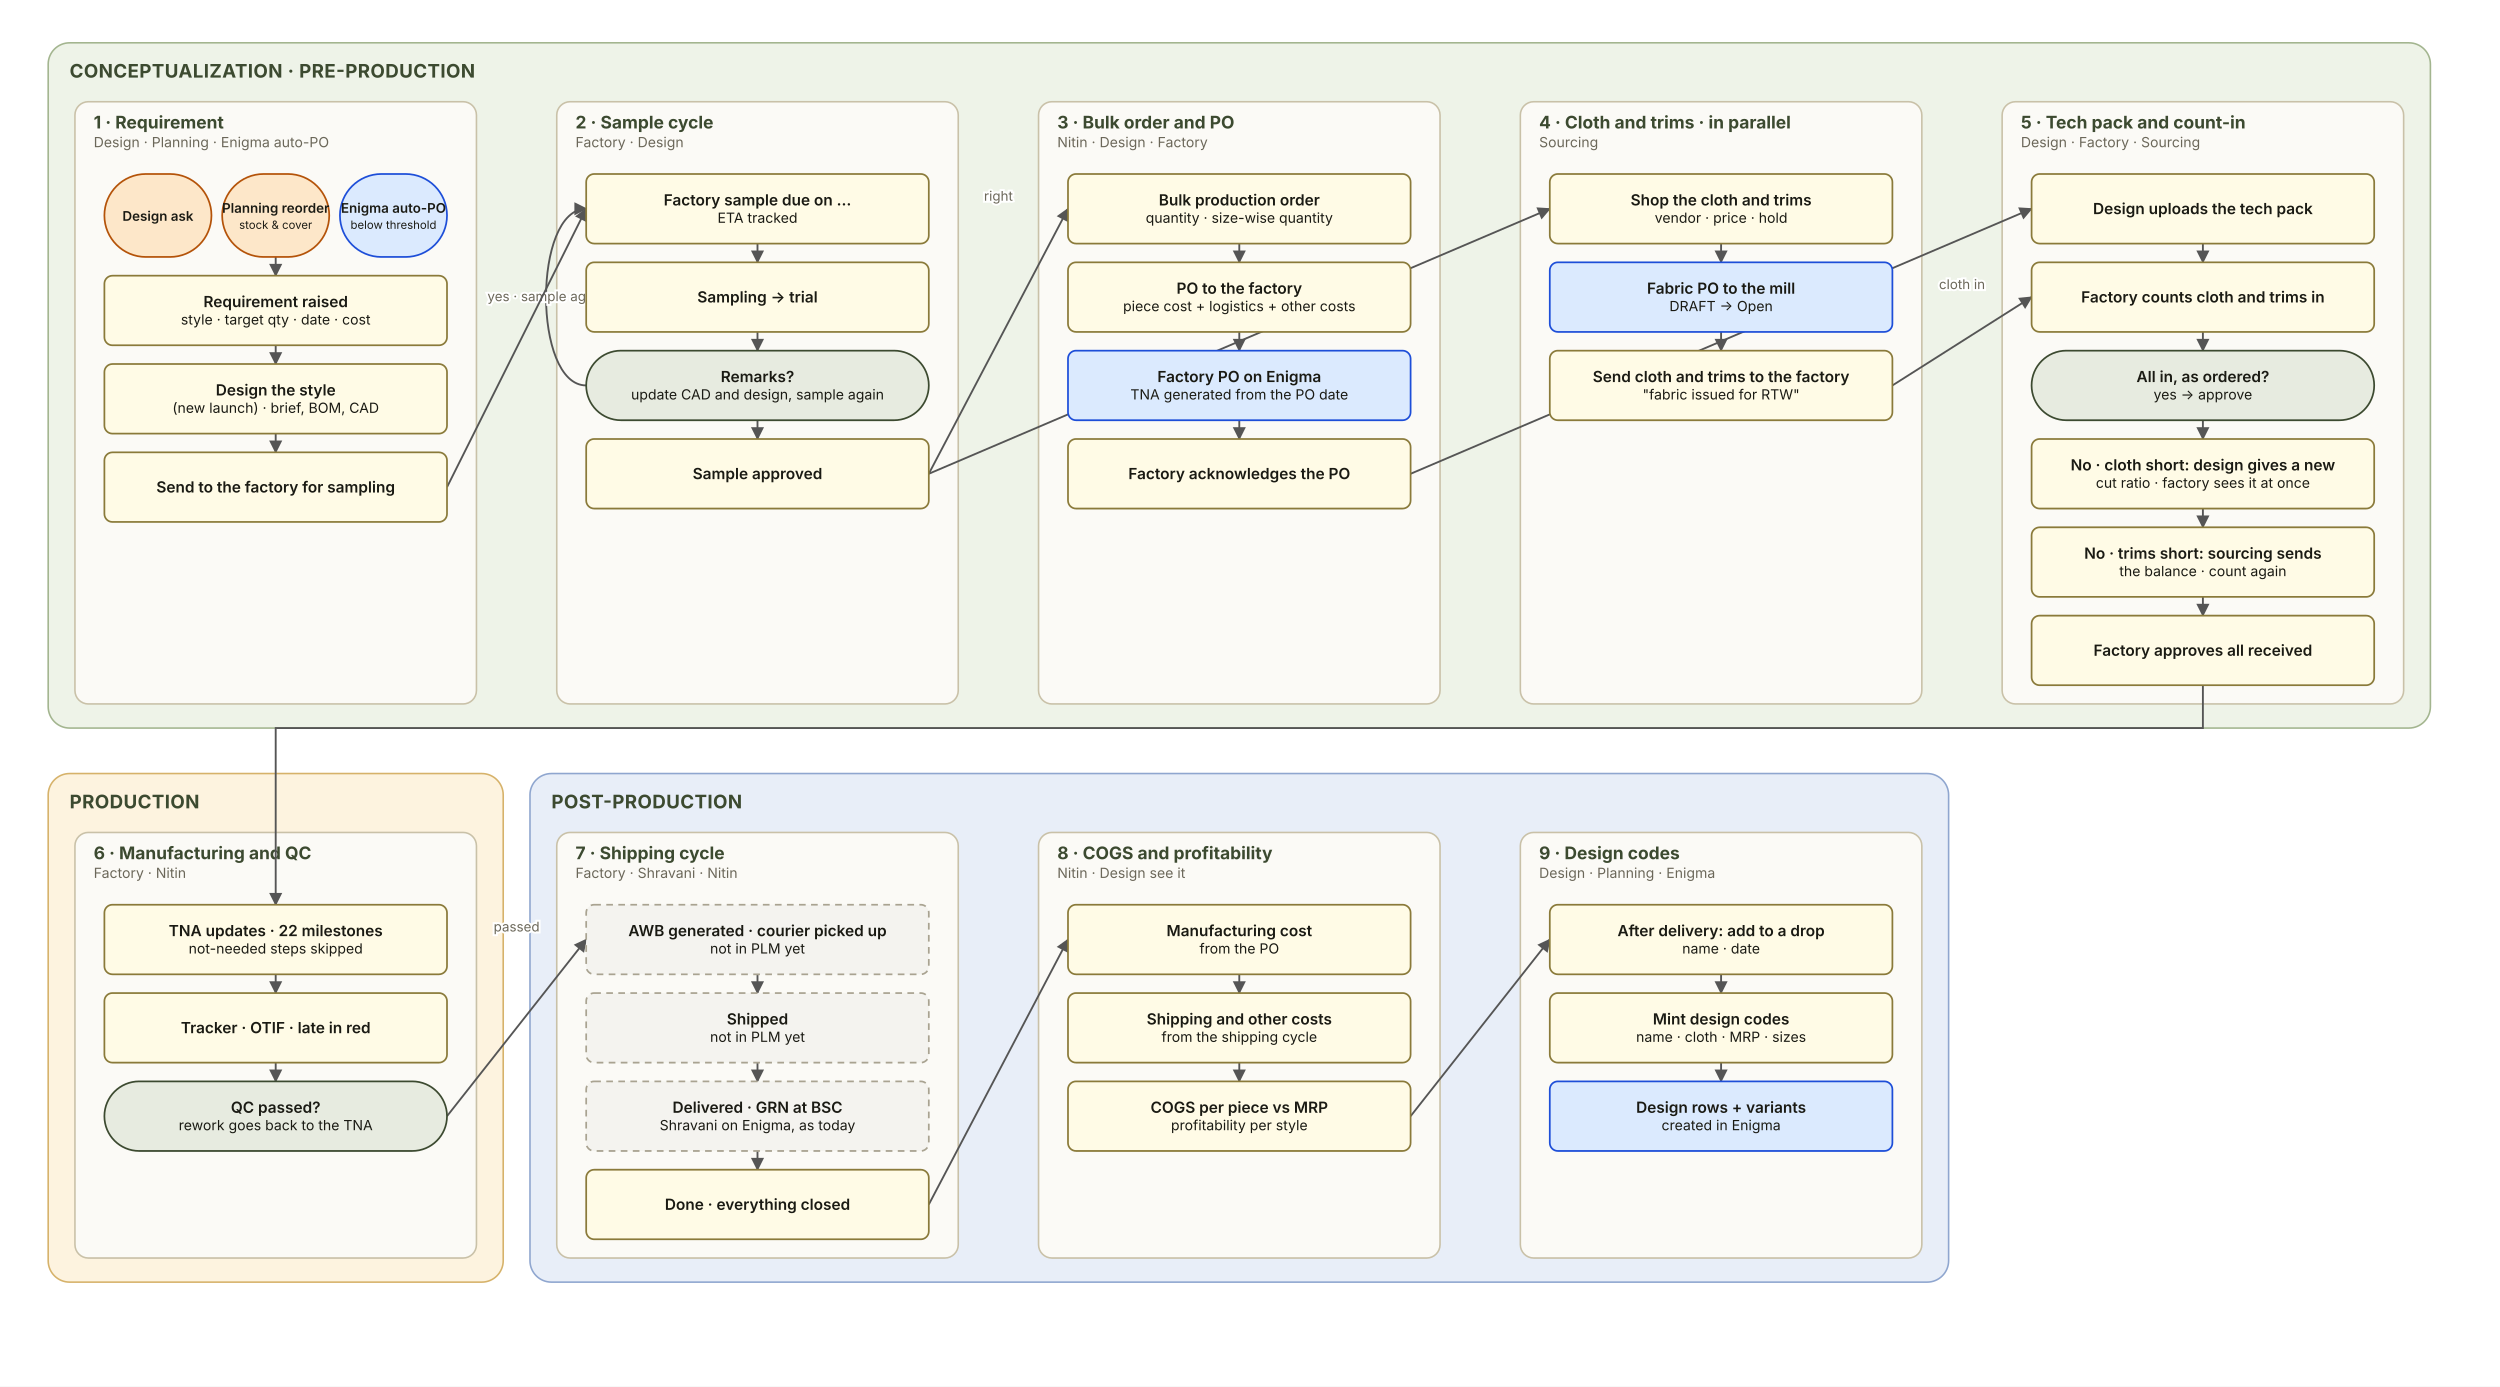
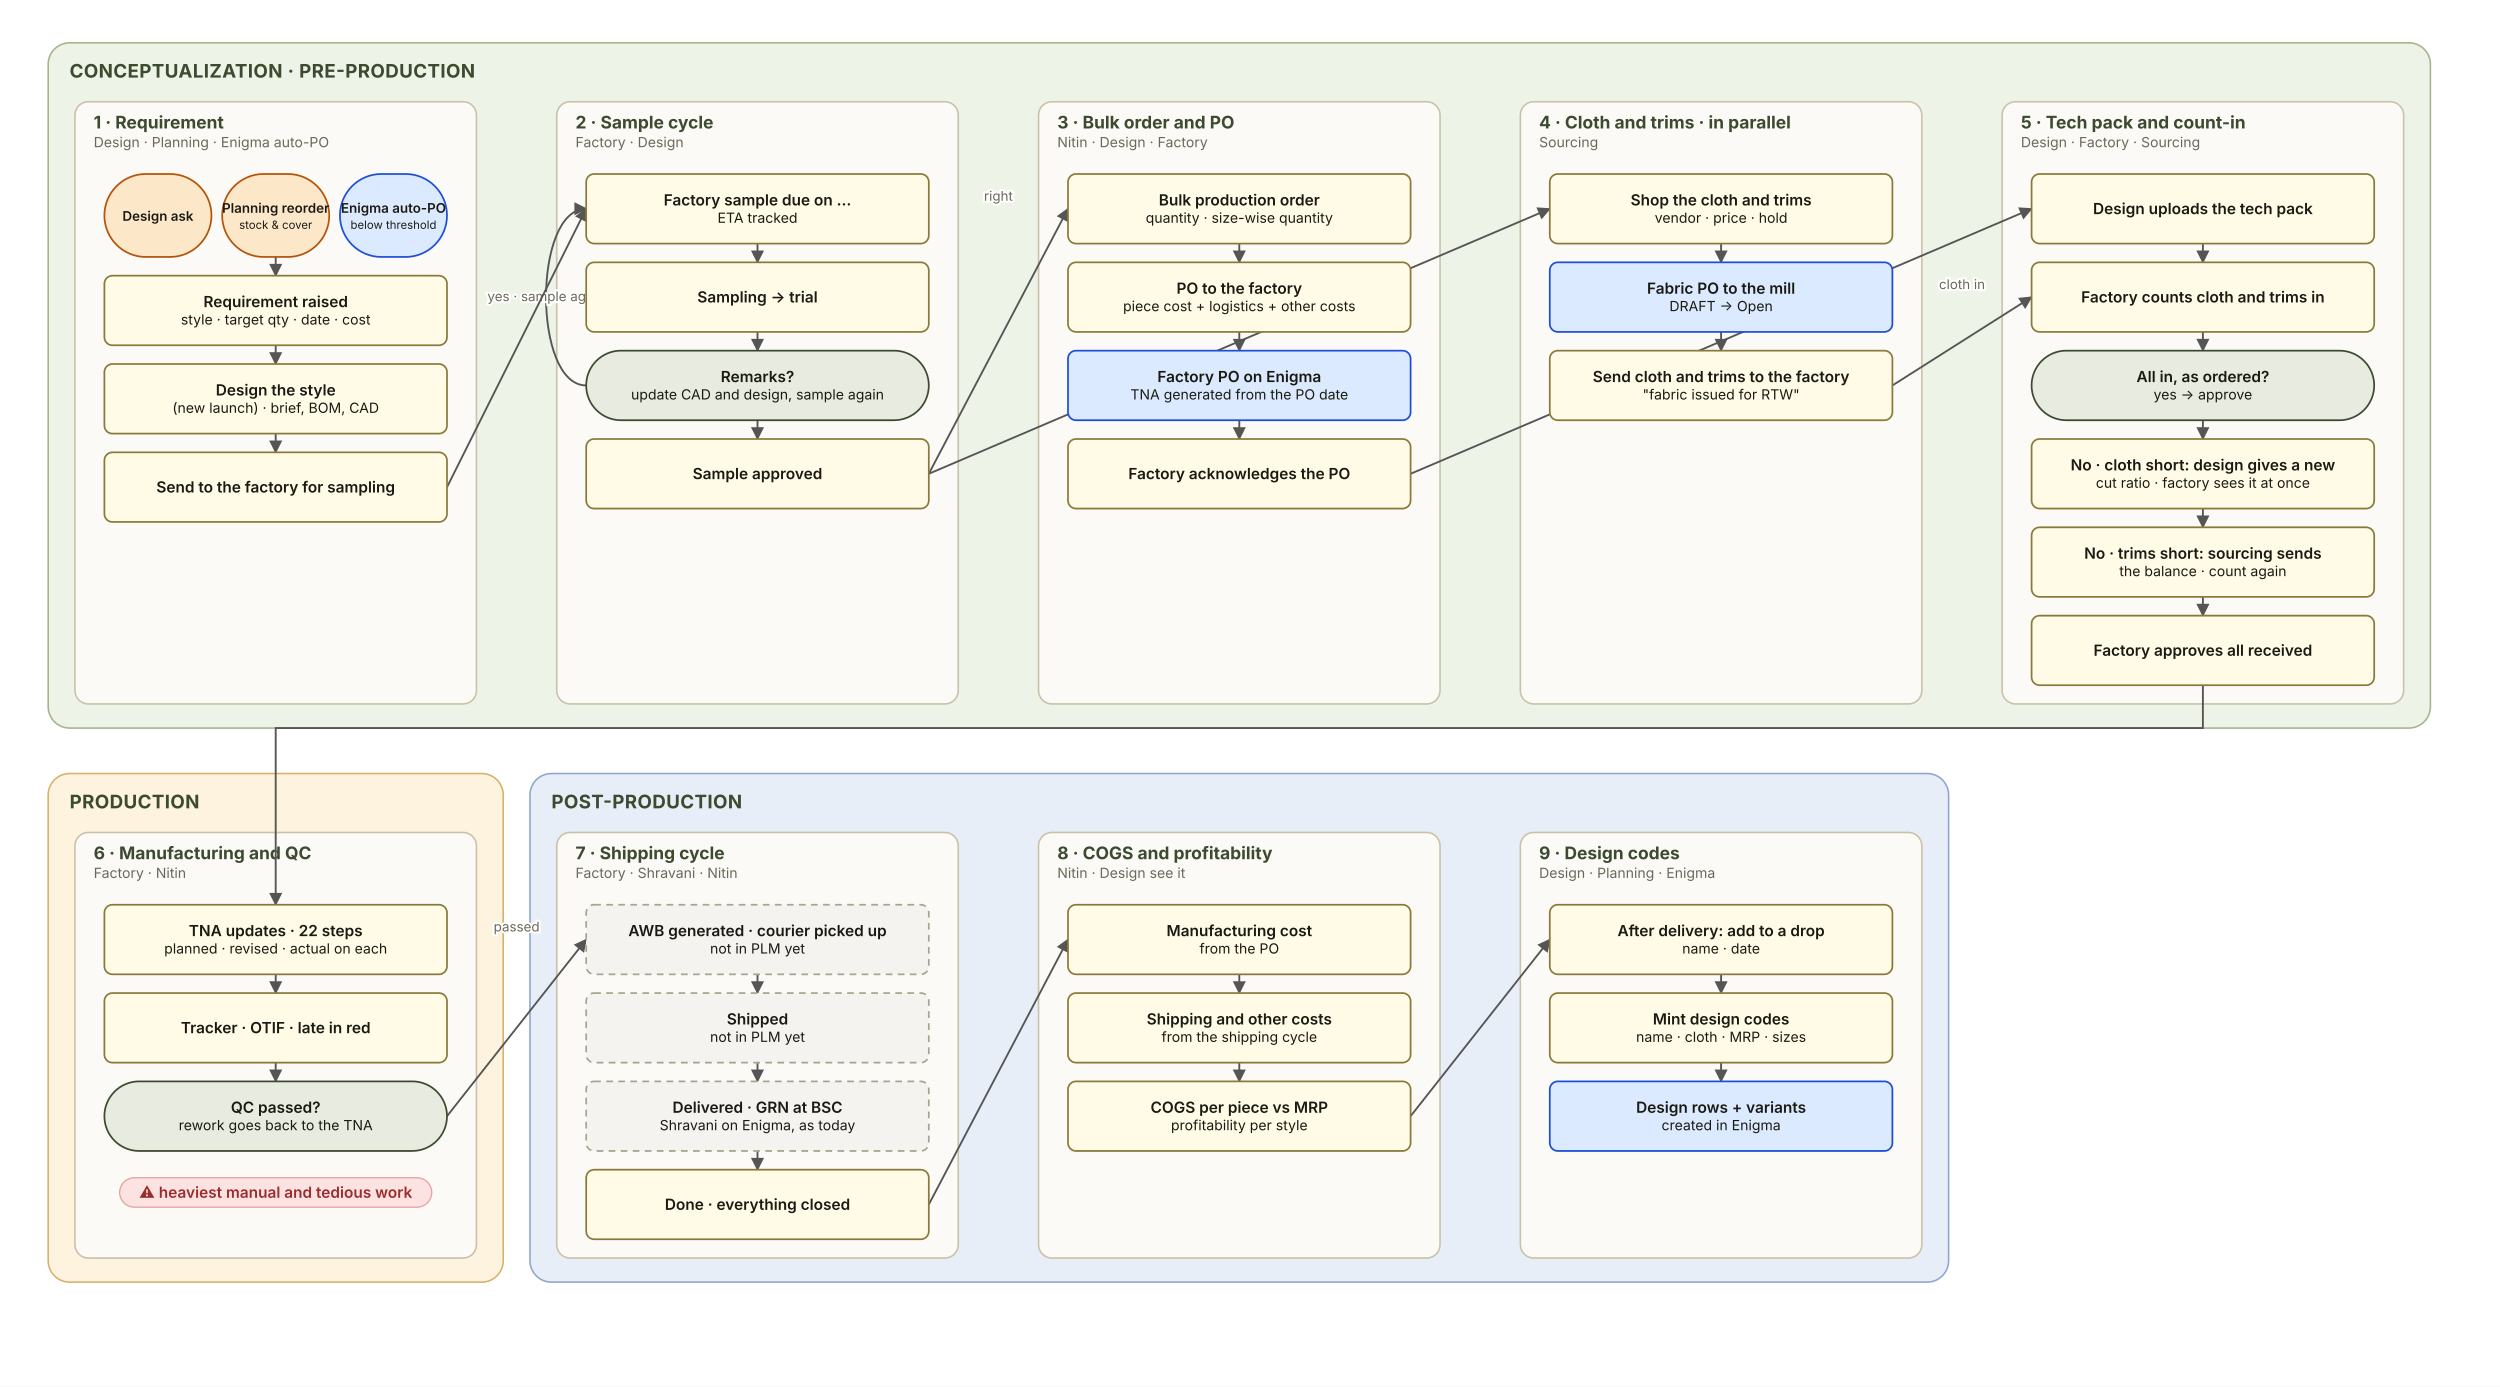
<svg xmlns="http://www.w3.org/2000/svg" viewBox="0 0 1868 1036" width="1868" height="1036" font-family="Inter, Helvetica, Arial, sans-serif">
  <defs>
    <marker id="a" viewBox="0 0 10 10" refX="9" refY="5" markerWidth="7" markerHeight="7" orient="auto-start-reverse">
      <path d="M0 0L10 5L0 10z" fill="#555" />
    </marker>
  </defs>
  <rect width="1868" height="1036" fill="#fff" />
  <rect x="36" y="32" width="1780" height="512" rx="16" fill="#eef3e8" stroke="#a3b58f" stroke-width="1.2" />
  <text x="52" y="58" font-size="14" font-weight="700" fill="#3c4a30" letter-spacing=".02em">CONCEPTUALIZATION · PRE-PRODUCTION</text>
  <rect x="36" y="578" width="340" height="380" rx="16" fill="#fdf3df" stroke="#d6b26a" stroke-width="1.2" />
  <text x="52" y="604" font-size="14" font-weight="700" fill="#3c4a30" letter-spacing=".02em">PRODUCTION</text>
  <rect x="396" y="578" width="1060" height="380" rx="16" fill="#e8eef8" stroke="#8fa6cf" stroke-width="1.2" />
  <text x="412" y="604" font-size="14" font-weight="700" fill="#3c4a30" letter-spacing=".02em">POST-PRODUCTION</text>
  <rect x="56" y="76" width="300" height="450" rx="10" fill="#fbfaf6" stroke="#c9c1a8" stroke-width="1.2" />
  <text x="70" y="96" font-size="13" font-weight="700" fill="#3c4a30">1 · Requirement</text>
  <text x="70" y="110" font-size="10.5" fill="#6b6759">Design · Planning · Enigma auto-PO</text>
  <rect x="416" y="76" width="300" height="450" rx="10" fill="#fbfaf6" stroke="#c9c1a8" stroke-width="1.2" />
  <text x="430" y="96" font-size="13" font-weight="700" fill="#3c4a30">2 · Sample cycle</text>
  <text x="430" y="110" font-size="10.5" fill="#6b6759">Factory · Design</text>
  <rect x="776" y="76" width="300" height="450" rx="10" fill="#fbfaf6" stroke="#c9c1a8" stroke-width="1.2" />
  <text x="790" y="96" font-size="13" font-weight="700" fill="#3c4a30">3 · Bulk order and PO</text>
  <text x="790" y="110" font-size="10.5" fill="#6b6759">Nitin · Design · Factory</text>
  <rect x="1136" y="76" width="300" height="450" rx="10" fill="#fbfaf6" stroke="#c9c1a8" stroke-width="1.2" />
  <text x="1150" y="96" font-size="13" font-weight="700" fill="#3c4a30">4 · Cloth and trims · in parallel</text>
  <text x="1150" y="110" font-size="10.5" fill="#6b6759">Sourcing</text>
  <rect x="1496" y="76" width="300" height="450" rx="10" fill="#fbfaf6" stroke="#c9c1a8" stroke-width="1.2" />
  <text x="1510" y="96" font-size="13" font-weight="700" fill="#3c4a30">5 · Tech pack and count-in</text>
  <text x="1510" y="110" font-size="10.5" fill="#6b6759">Design · Factory · Sourcing</text>
  <rect x="56" y="622" width="300" height="318" rx="10" fill="#fbfaf6" stroke="#c9c1a8" stroke-width="1.2" />
  <text x="70" y="642" font-size="13" font-weight="700" fill="#3c4a30">6 · Manufacturing and QC</text>
  <text x="70" y="656" font-size="10.5" fill="#6b6759">Factory · Nitin</text>
  <rect x="416" y="622" width="300" height="318" rx="10" fill="#fbfaf6" stroke="#c9c1a8" stroke-width="1.2" />
  <text x="430" y="642" font-size="13" font-weight="700" fill="#3c4a30">7 · Shipping cycle</text>
  <text x="430" y="656" font-size="10.5" fill="#6b6759">Factory · Shravani · Nitin</text>
  <rect x="776" y="622" width="300" height="318" rx="10" fill="#fbfaf6" stroke="#c9c1a8" stroke-width="1.2" />
  <text x="790" y="642" font-size="13" font-weight="700" fill="#3c4a30">8 · COGS and profitability</text>
  <text x="790" y="656" font-size="10.5" fill="#6b6759">Nitin · Design see it</text>
  <rect x="1136" y="622" width="300" height="318" rx="10" fill="#fbfaf6" stroke="#c9c1a8" stroke-width="1.2" />
  <text x="1150" y="642" font-size="13" font-weight="700" fill="#3c4a30">9 · Design codes</text>
  <text x="1150" y="656" font-size="10.5" fill="#6b6759">Design · Planning · Enigma</text>
  <path d="M206.0 192L206.0 206" fill="none" stroke="#555" stroke-width="1.4" marker-end="url(#a)" />
  <path d="M206.0 258L206.0 272" fill="none" stroke="#555" stroke-width="1.4" marker-end="url(#a)" />
  <path d="M206.0 324L206.0 338" fill="none" stroke="#555" stroke-width="1.4" marker-end="url(#a)" />
  <path d="M566.0 182L566.0 196" fill="none" stroke="#555" stroke-width="1.4" marker-end="url(#a)" />
  <path d="M566.0 248L566.0 262" fill="none" stroke="#555" stroke-width="1.4" marker-end="url(#a)" />
  <path d="M566.0 314L566.0 328" fill="none" stroke="#555" stroke-width="1.4" marker-end="url(#a)" />
  <path d="M926.0 182L926.0 196" fill="none" stroke="#555" stroke-width="1.4" marker-end="url(#a)" />
  <path d="M926.0 248L926.0 262" fill="none" stroke="#555" stroke-width="1.4" marker-end="url(#a)" />
  <path d="M926.0 314L926.0 328" fill="none" stroke="#555" stroke-width="1.4" marker-end="url(#a)" />
  <path d="M1286.0 182L1286.0 196" fill="none" stroke="#555" stroke-width="1.4" marker-end="url(#a)" />
  <path d="M1286.0 248L1286.0 262" fill="none" stroke="#555" stroke-width="1.4" marker-end="url(#a)" />
  <path d="M1646.0 182L1646.0 196" fill="none" stroke="#555" stroke-width="1.4" marker-end="url(#a)" />
  <path d="M1646.0 248L1646.0 262" fill="none" stroke="#555" stroke-width="1.4" marker-end="url(#a)" />
  <path d="M1646.0 314L1646.0 328" fill="none" stroke="#555" stroke-width="1.4" marker-end="url(#a)" />
  <path d="M1646.0 380L1646.0 394" fill="none" stroke="#555" stroke-width="1.4" marker-end="url(#a)" />
  <path d="M1646.0 446L1646.0 460" fill="none" stroke="#555" stroke-width="1.4" marker-end="url(#a)" />
  <path d="M206.0 728L206.0 742" fill="none" stroke="#555" stroke-width="1.4" marker-end="url(#a)" />
  <path d="M206.0 794L206.0 808" fill="none" stroke="#555" stroke-width="1.4" marker-end="url(#a)" />
  <path d="M566.0 728L566.0 742" fill="none" stroke="#555" stroke-width="1.4" marker-end="url(#a)" />
  <path d="M566.0 794L566.0 808" fill="none" stroke="#555" stroke-width="1.4" marker-end="url(#a)" />
  <path d="M566.0 860L566.0 874" fill="none" stroke="#555" stroke-width="1.4" marker-end="url(#a)" />
  <path d="M926.0 728L926.0 742" fill="none" stroke="#555" stroke-width="1.4" marker-end="url(#a)" />
  <path d="M926.0 794L926.0 808" fill="none" stroke="#555" stroke-width="1.4" marker-end="url(#a)" />
  <path d="M1286.0 728L1286.0 742" fill="none" stroke="#555" stroke-width="1.4" marker-end="url(#a)" />
  <path d="M1286.0 794L1286.0 808" fill="none" stroke="#555" stroke-width="1.4" marker-end="url(#a)" />
  <path d="M438.0 288.0C398.0 288.0,398.0 156.0,438.0 156.0" fill="none" stroke="#555" stroke-width="1.4" marker-end="url(#a)" />
  <text x="408.0" y="225.0" font-size="10" fill="#6b6759" text-anchor="middle" paint-order="stroke" stroke="#fff" stroke-width="3">yes · sample again</text>
  <path d="M334.0 364.0L438.0 156.0" fill="none" stroke="#555" stroke-width="1.4" marker-end="url(#a)" />
  <path d="M694.0 354.0L798.0 156.0" fill="none" stroke="#555" stroke-width="1.4" marker-end="url(#a)" />
  <text x="746.0" y="150.0" font-size="10" fill="#6b6759" text-anchor="middle" paint-order="stroke" stroke="#fff" stroke-width="3">right</text>
  <path d="M694.0 354.0L1158.0 156.0" fill="none" stroke="#555" stroke-width="1.4" marker-end="url(#a)" />
  <text x="926.0" y="150.0" font-size="10" fill="#6b6759" text-anchor="middle" paint-order="stroke" stroke="#fff" stroke-width="3">right · in parallel</text>
  <path d="M1054.0 354.0L1518.0 156.0" fill="none" stroke="#555" stroke-width="1.4" marker-end="url(#a)" />
  <path d="M1414.0 288.0L1518.0 222.0" fill="none" stroke="#555" stroke-width="1.4" marker-end="url(#a)" />
  <text x="1466.0" y="216.0" font-size="10" fill="#6b6759" text-anchor="middle" paint-order="stroke" stroke="#fff" stroke-width="3">cloth in</text>
  <path d="M1646.0 512L1646.0 544L206.0 544L206.0 676" fill="none" stroke="#555" stroke-width="1.4" marker-end="url(#a)" />
  <path d="M334.0 834.0L438.0 702.0" fill="none" stroke="#555" stroke-width="1.4" marker-end="url(#a)" />
  <text x="386.0" y="696.0" font-size="10" fill="#6b6759" text-anchor="middle" paint-order="stroke" stroke="#fff" stroke-width="3">passed</text>
  <path d="M694.0 900.0L798.0 702.0" fill="none" stroke="#555" stroke-width="1.4" marker-end="url(#a)" />
  <path d="M1054.0 834.0L1158.0 702.0" fill="none" stroke="#555" stroke-width="1.4" marker-end="url(#a)" />
  <rect x="78.0" y="130" width="80.0" height="62" rx="31.0" fill="#fde7c9" stroke="#b45309" stroke-width="1.3" />
  <text x="118.0" y="165.0" text-anchor="middle" font-size="10" font-weight="600" fill="#1a1a13">Design ask</text>
  <rect x="166.0" y="130" width="80.0" height="62" rx="31.0" fill="#fde7c9" stroke="#b45309" stroke-width="1.3" />
  <text x="206.0" y="159.0" text-anchor="middle" font-size="10" font-weight="600" fill="#1a1a13">Planning reorder</text>
  <text x="206.0" y="171.0" text-anchor="middle" font-size="8.5" font-weight="400" fill="#1a1a13">stock &amp; cover</text>
  <rect x="254.0" y="130" width="80.0" height="62" rx="31.0" fill="#dbeafe" stroke="#1d4ed8" stroke-width="1.3" />
  <text x="294.0" y="159.0" text-anchor="middle" font-size="10" font-weight="600" fill="#1a1a13">Enigma auto-PO</text>
  <text x="294.0" y="171.0" text-anchor="middle" font-size="8.5" font-weight="400" fill="#1a1a13">below threshold</text>
  <rect x="78.0" y="206" width="256" height="52" rx="6" fill="#fffbe6" stroke="#8a7a3a" stroke-width="1.3" />
  <text x="206.0" y="229.5" text-anchor="middle" font-size="11.5" font-weight="600" fill="#1a1a13">Requirement raised</text>
  <text x="206.0" y="242.5" text-anchor="middle" font-size="10.5" font-weight="400" fill="#1a1a13">style · target qty · date · cost</text>
  <rect x="78.0" y="272" width="256" height="52" rx="6" fill="#fffbe6" stroke="#8a7a3a" stroke-width="1.3" />
  <text x="206.0" y="295.5" text-anchor="middle" font-size="11.5" font-weight="600" fill="#1a1a13">Design the style</text>
  <text x="206.0" y="308.5" text-anchor="middle" font-size="10.5" font-weight="400" fill="#1a1a13">(new launch) · brief, BOM, CAD</text>
  <rect x="78.0" y="338" width="256" height="52" rx="6" fill="#fffbe6" stroke="#8a7a3a" stroke-width="1.3" />
  <text x="206.0" y="368.0" text-anchor="middle" font-size="11.5" font-weight="600" fill="#1a1a13">Send to the factory for sampling</text>
  <rect x="438.0" y="130" width="256" height="52" rx="6" fill="#fffbe6" stroke="#8a7a3a" stroke-width="1.3" />
  <text x="566.0" y="153.5" text-anchor="middle" font-size="11.5" font-weight="600" fill="#1a1a13">Factory sample due on …</text>
  <text x="566.0" y="166.5" text-anchor="middle" font-size="10.5" font-weight="400" fill="#1a1a13">ETA tracked</text>
  <rect x="438.0" y="196" width="256" height="52" rx="6" fill="#fffbe6" stroke="#8a7a3a" stroke-width="1.3" />
  <text x="566.0" y="226.0" text-anchor="middle" font-size="11.5" font-weight="600" fill="#1a1a13">Sampling → trial</text>
  <rect x="438.0" y="262" width="256" height="52" rx="26" fill="#e7ebe0" stroke="#3c4a30" stroke-width="1.3" />
  <text x="566.0" y="285.5" text-anchor="middle" font-size="11.5" font-weight="600" fill="#1a1a13">Remarks?</text>
  <text x="566.0" y="298.5" text-anchor="middle" font-size="10.5" font-weight="400" fill="#1a1a13">update CAD and design, sample again</text>
  <rect x="438.0" y="328" width="256" height="52" rx="6" fill="#fffbe6" stroke="#8a7a3a" stroke-width="1.3" />
  <text x="566.0" y="358.0" text-anchor="middle" font-size="11.5" font-weight="600" fill="#1a1a13">Sample approved</text>
  <rect x="798.0" y="130" width="256" height="52" rx="6" fill="#fffbe6" stroke="#8a7a3a" stroke-width="1.3" />
  <text x="926.0" y="153.5" text-anchor="middle" font-size="11.5" font-weight="600" fill="#1a1a13">Bulk production order</text>
  <text x="926.0" y="166.5" text-anchor="middle" font-size="10.5" font-weight="400" fill="#1a1a13">quantity · size-wise quantity</text>
  <rect x="798.0" y="196" width="256" height="52" rx="6" fill="#fffbe6" stroke="#8a7a3a" stroke-width="1.3" />
  <text x="926.0" y="219.5" text-anchor="middle" font-size="11.5" font-weight="600" fill="#1a1a13">PO to the factory</text>
  <text x="926.0" y="232.5" text-anchor="middle" font-size="10.5" font-weight="400" fill="#1a1a13">piece cost + logistics + other costs</text>
  <rect x="798.0" y="262" width="256" height="52" rx="6" fill="#dbeafe" stroke="#1d4ed8" stroke-width="1.3" />
  <text x="926.0" y="285.5" text-anchor="middle" font-size="11.5" font-weight="600" fill="#1a1a13">Factory PO on Enigma</text>
  <text x="926.0" y="298.5" text-anchor="middle" font-size="10.5" font-weight="400" fill="#1a1a13">TNA generated from the PO date</text>
  <rect x="798.0" y="328" width="256" height="52" rx="6" fill="#fffbe6" stroke="#8a7a3a" stroke-width="1.3" />
  <text x="926.0" y="358.0" text-anchor="middle" font-size="11.5" font-weight="600" fill="#1a1a13">Factory acknowledges the PO</text>
  <rect x="1158.0" y="130" width="256" height="52" rx="6" fill="#fffbe6" stroke="#8a7a3a" stroke-width="1.3" />
  <text x="1286.0" y="153.5" text-anchor="middle" font-size="11.5" font-weight="600" fill="#1a1a13">Shop the cloth and trims</text>
  <text x="1286.0" y="166.5" text-anchor="middle" font-size="10.5" font-weight="400" fill="#1a1a13">vendor · price · hold</text>
  <rect x="1158.0" y="196" width="256" height="52" rx="6" fill="#dbeafe" stroke="#1d4ed8" stroke-width="1.3" />
  <text x="1286.0" y="219.5" text-anchor="middle" font-size="11.5" font-weight="600" fill="#1a1a13">Fabric PO to the mill</text>
  <text x="1286.0" y="232.5" text-anchor="middle" font-size="10.5" font-weight="400" fill="#1a1a13">DRAFT → Open</text>
  <rect x="1158.0" y="262" width="256" height="52" rx="6" fill="#fffbe6" stroke="#8a7a3a" stroke-width="1.3" />
  <text x="1286.0" y="285.5" text-anchor="middle" font-size="11.5" font-weight="600" fill="#1a1a13">Send cloth and trims to the factory</text>
  <text x="1286.0" y="298.5" text-anchor="middle" font-size="10.5" font-weight="400" fill="#1a1a13">"fabric issued for RTW"</text>
  <rect x="1518.0" y="130" width="256" height="52" rx="6" fill="#fffbe6" stroke="#8a7a3a" stroke-width="1.3" />
  <text x="1646.0" y="160.0" text-anchor="middle" font-size="11.5" font-weight="600" fill="#1a1a13">Design uploads the tech pack</text>
  <rect x="1518.0" y="196" width="256" height="52" rx="6" fill="#fffbe6" stroke="#8a7a3a" stroke-width="1.3" />
  <text x="1646.0" y="226.0" text-anchor="middle" font-size="11.5" font-weight="600" fill="#1a1a13">Factory counts cloth and trims in</text>
  <rect x="1518.0" y="262" width="256" height="52" rx="26" fill="#e7ebe0" stroke="#3c4a30" stroke-width="1.3" />
  <text x="1646.0" y="285.5" text-anchor="middle" font-size="11.5" font-weight="600" fill="#1a1a13">All in, as ordered?</text>
  <text x="1646.0" y="298.5" text-anchor="middle" font-size="10.5" font-weight="400" fill="#1a1a13">yes → approve</text>
  <rect x="1518.0" y="328" width="256" height="52" rx="6" fill="#fffbe6" stroke="#8a7a3a" stroke-width="1.3" />
  <text x="1646.0" y="351.5" text-anchor="middle" font-size="11.5" font-weight="600" fill="#1a1a13">No · cloth short: design gives a new</text>
  <text x="1646.0" y="364.5" text-anchor="middle" font-size="10.5" font-weight="400" fill="#1a1a13">cut ratio · factory sees it at once</text>
  <rect x="1518.0" y="394" width="256" height="52" rx="6" fill="#fffbe6" stroke="#8a7a3a" stroke-width="1.3" />
  <text x="1646.0" y="417.5" text-anchor="middle" font-size="11.5" font-weight="600" fill="#1a1a13">No · trims short: sourcing sends</text>
  <text x="1646.0" y="430.5" text-anchor="middle" font-size="10.5" font-weight="400" fill="#1a1a13">the balance · count again</text>
  <rect x="1518.0" y="460" width="256" height="52" rx="6" fill="#fffbe6" stroke="#8a7a3a" stroke-width="1.3" />
  <text x="1646.0" y="490.0" text-anchor="middle" font-size="11.5" font-weight="600" fill="#1a1a13">Factory approves all received</text>
  <rect x="78.0" y="676" width="256" height="52" rx="6" fill="#fffbe6" stroke="#8a7a3a" stroke-width="1.3" />
-   <text x="206.0" y="699.5" text-anchor="middle" font-size="11.5" font-weight="600" fill="#1a1a13">TNA updates · 22 milestones</text>
-   <text x="206.0" y="712.5" text-anchor="middle" font-size="10.5" font-weight="400" fill="#1a1a13">not-needed steps skipped</text>
+   <text x="206.0" y="699.5" text-anchor="middle" font-size="11.5" font-weight="600" fill="#1a1a13">TNA updates · 22 steps</text>
+   <text x="206.0" y="712.5" text-anchor="middle" font-size="10.5" font-weight="400" fill="#1a1a13">planned · revised · actual on each</text>
  <rect x="78.0" y="742" width="256" height="52" rx="6" fill="#fffbe6" stroke="#8a7a3a" stroke-width="1.3" />
  <text x="206.0" y="772.0" text-anchor="middle" font-size="11.5" font-weight="600" fill="#1a1a13">Tracker · OTIF · late in red</text>
  <rect x="78.0" y="808" width="256" height="52" rx="26" fill="#e7ebe0" stroke="#3c4a30" stroke-width="1.3" />
  <text x="206.0" y="831.5" text-anchor="middle" font-size="11.5" font-weight="600" fill="#1a1a13">QC passed?</text>
  <text x="206.0" y="844.5" text-anchor="middle" font-size="10.5" font-weight="400" fill="#1a1a13">rework goes back to the TNA</text>
  <rect x="438.0" y="676" width="256" height="52" rx="6" fill="#f4f3ef" stroke="#a9a391" stroke-width="1.3" stroke-dasharray="5 4" />
  <text x="566.0" y="699.5" text-anchor="middle" font-size="11.5" font-weight="600" fill="#1a1a13">AWB generated · courier picked up</text>
  <text x="566.0" y="712.5" text-anchor="middle" font-size="10.5" font-weight="400" fill="#1a1a13">not in PLM yet</text>
  <rect x="438.0" y="742" width="256" height="52" rx="6" fill="#f4f3ef" stroke="#a9a391" stroke-width="1.3" stroke-dasharray="5 4" />
  <text x="566.0" y="765.5" text-anchor="middle" font-size="11.5" font-weight="600" fill="#1a1a13">Shipped</text>
  <text x="566.0" y="778.5" text-anchor="middle" font-size="10.5" font-weight="400" fill="#1a1a13">not in PLM yet</text>
  <rect x="438.0" y="808" width="256" height="52" rx="6" fill="#f4f3ef" stroke="#a9a391" stroke-width="1.3" stroke-dasharray="5 4" />
  <text x="566.0" y="831.5" text-anchor="middle" font-size="11.5" font-weight="600" fill="#1a1a13">Delivered · GRN at BSC</text>
  <text x="566.0" y="844.5" text-anchor="middle" font-size="10.5" font-weight="400" fill="#1a1a13">Shravani on Enigma, as today</text>
  <rect x="438.0" y="874" width="256" height="52" rx="6" fill="#fffbe6" stroke="#8a7a3a" stroke-width="1.3" />
  <text x="566.0" y="904.0" text-anchor="middle" font-size="11.5" font-weight="600" fill="#1a1a13">Done · everything closed</text>
  <rect x="798.0" y="676" width="256" height="52" rx="6" fill="#fffbe6" stroke="#8a7a3a" stroke-width="1.3" />
  <text x="926.0" y="699.5" text-anchor="middle" font-size="11.5" font-weight="600" fill="#1a1a13">Manufacturing cost</text>
  <text x="926.0" y="712.5" text-anchor="middle" font-size="10.5" font-weight="400" fill="#1a1a13">from the PO</text>
  <rect x="798.0" y="742" width="256" height="52" rx="6" fill="#fffbe6" stroke="#8a7a3a" stroke-width="1.3" />
  <text x="926.0" y="765.5" text-anchor="middle" font-size="11.5" font-weight="600" fill="#1a1a13">Shipping and other costs</text>
  <text x="926.0" y="778.5" text-anchor="middle" font-size="10.5" font-weight="400" fill="#1a1a13">from the shipping cycle</text>
  <rect x="798.0" y="808" width="256" height="52" rx="6" fill="#fffbe6" stroke="#8a7a3a" stroke-width="1.3" />
  <text x="926.0" y="831.5" text-anchor="middle" font-size="11.5" font-weight="600" fill="#1a1a13">COGS per piece vs MRP</text>
  <text x="926.0" y="844.5" text-anchor="middle" font-size="10.5" font-weight="400" fill="#1a1a13">profitability per style</text>
  <rect x="1158.0" y="676" width="256" height="52" rx="6" fill="#fffbe6" stroke="#8a7a3a" stroke-width="1.3" />
  <text x="1286.0" y="699.5" text-anchor="middle" font-size="11.5" font-weight="600" fill="#1a1a13">After delivery: add to a drop</text>
  <text x="1286.0" y="712.5" text-anchor="middle" font-size="10.5" font-weight="400" fill="#1a1a13">name · date</text>
  <rect x="1158.0" y="742" width="256" height="52" rx="6" fill="#fffbe6" stroke="#8a7a3a" stroke-width="1.3" />
  <text x="1286.0" y="765.5" text-anchor="middle" font-size="11.5" font-weight="600" fill="#1a1a13">Mint design codes</text>
  <text x="1286.0" y="778.5" text-anchor="middle" font-size="10.5" font-weight="400" fill="#1a1a13">name · cloth · MRP · sizes</text>
  <rect x="1158.0" y="808" width="256" height="52" rx="6" fill="#dbeafe" stroke="#1d4ed8" stroke-width="1.3" />
  <text x="1286.0" y="831.5" text-anchor="middle" font-size="11.5" font-weight="600" fill="#1a1a13">Design rows + variants</text>
  <text x="1286.0" y="844.5" text-anchor="middle" font-size="10.5" font-weight="400" fill="#1a1a13">created in Enigma</text>
+   <rect x="89.4" y="880" width="233.2" height="22" rx="11" fill="#fde2e2" stroke="#e5a3a3" />
+   <text x="206.0" y="895" text-anchor="middle" font-size="11.5" font-weight="600" fill="#9b2c2c">⚠ heaviest manual and tedious work</text>
</svg>
